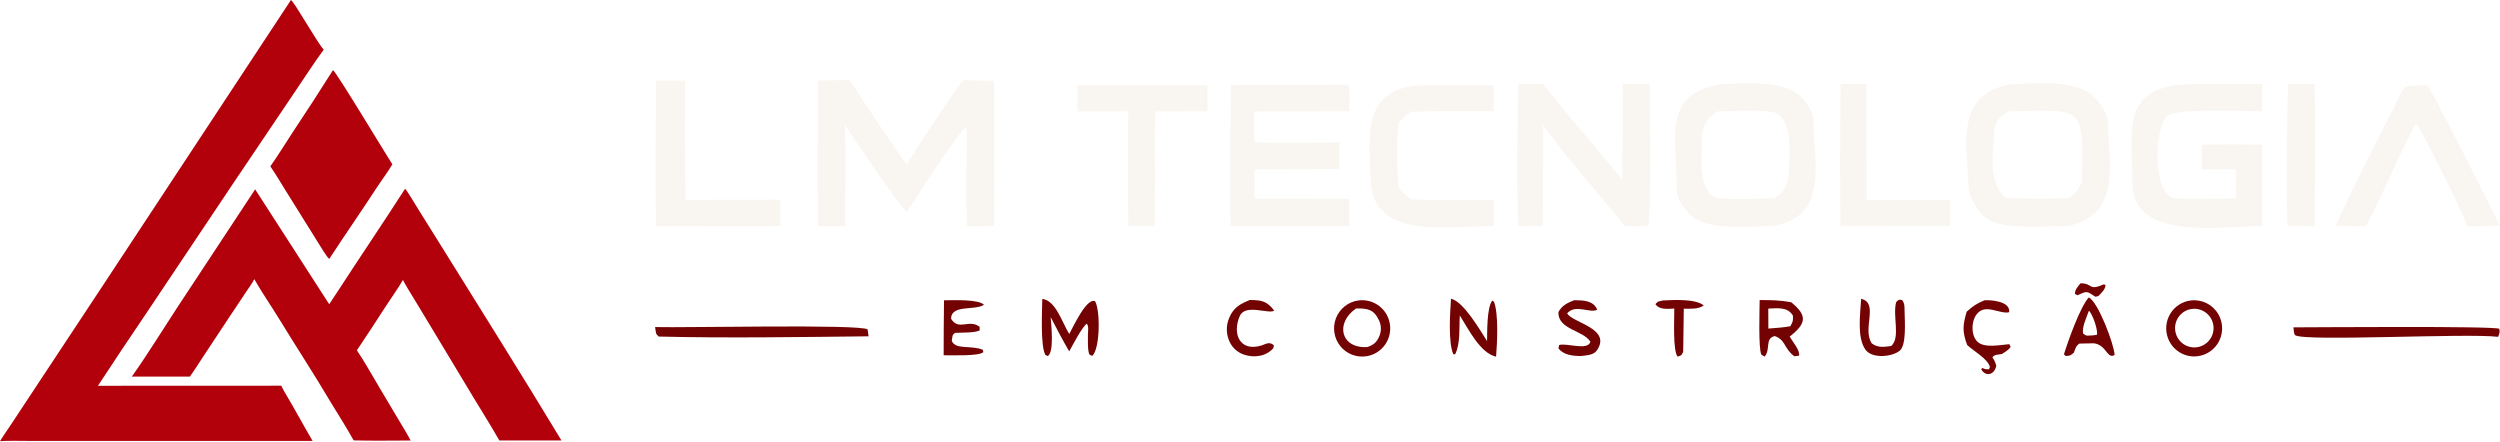
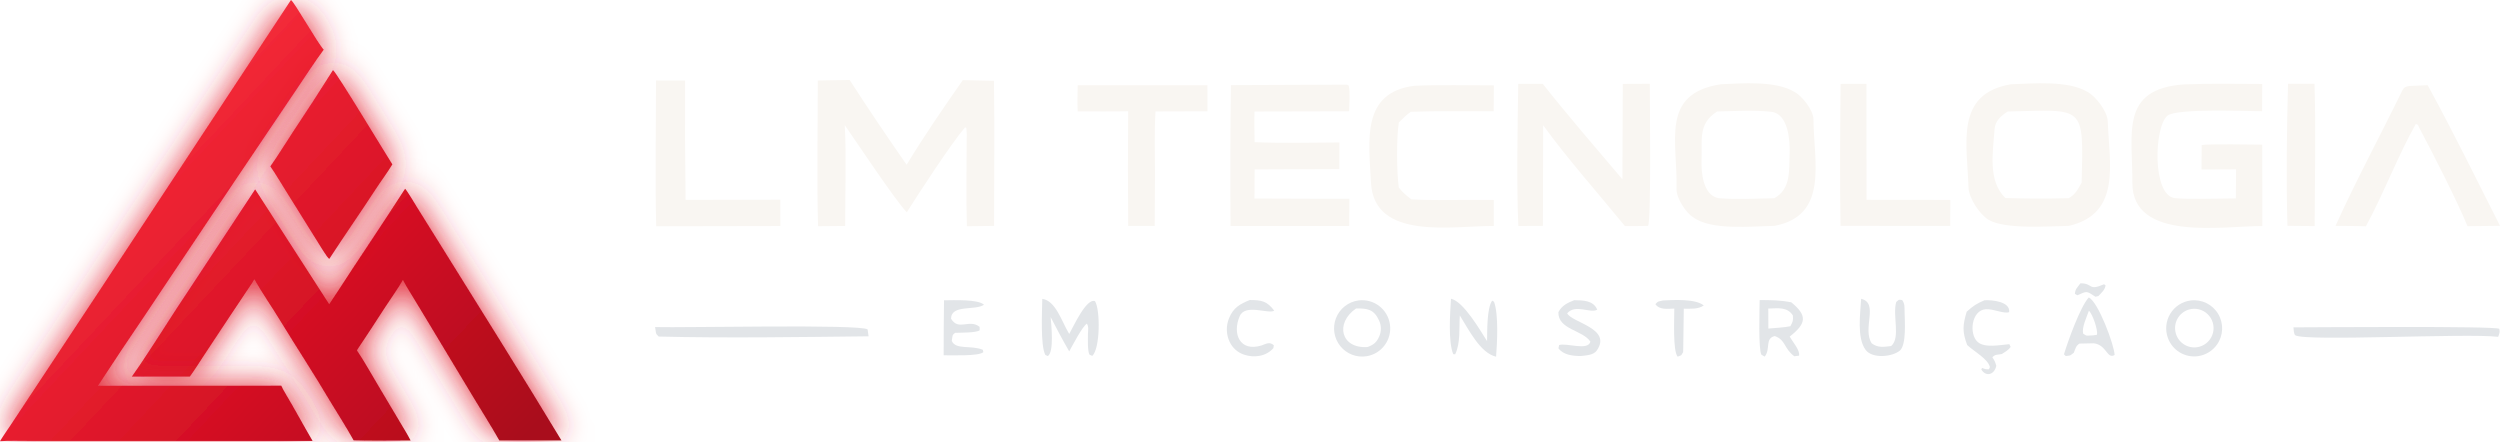
<svg xmlns="http://www.w3.org/2000/svg" preserveAspectRatio="none" overflow="visible" style="display: block;" width="187" height="33" viewBox="0 0 187 33" fill="none">
+   <defs>
+     <linearGradient id="lm-red-sheen" x1="5" y1="1" x2="39" y2="33" gradientUnits="userSpaceOnUse">
+       <stop offset="0" stop-color="#ff6973" />
+       <stop offset="0.28" stop-color="#f12635" />
+       <stop offset="0.62" stop-color="#d41024" />
+       <stop offset="1" stop-color="#a90b1b" />
+     </linearGradient>
+   </defs>
+   <style>path[fill="#B2010B"] { fill: url(#lm-red-sheen); filter: drop-shadow(0 0 1.2px #e22635); } path[fill="#730202"] { fill: #e2e5e8; }</style>
  <g id="Vector">
    <path fill-rule="evenodd" clip-rule="evenodd" d="M150.425 6.303C152.115 6.246 154.662 6.01 156.112 6.855C156.747 7.178 157.629 8.322 157.658 9.065C157.782 12.283 158.673 15.982 154.747 16.896C153.241 16.915 150 17.178 148.748 16.443C148.074 16.037 147.269 14.818 147.244 14.025C147.141 10.714 146.221 7.008 150.425 6.303ZM155.706 13.664C155.861 7.762 155.925 8.218 150.178 8.341C149.673 8.665 149.236 9.036 149.192 9.677C149.074 11.387 148.675 13.531 150.002 14.812C151.581 14.862 153.162 14.867 154.742 14.825C155.246 14.535 155.417 14.171 155.706 13.664Z" fill="#F9F6F2" />
    <path fill-rule="evenodd" clip-rule="evenodd" d="M128.73 6.301C130.357 6.23 132.817 6.032 134.206 6.864C134.778 7.147 135.642 8.245 135.646 8.916C135.664 12.076 136.815 16.131 132.726 16.895C130.981 16.926 127.989 17.25 126.653 16.253C126.114 15.934 125.386 14.823 125.405 14.135C125.503 10.615 124.149 6.997 128.73 6.301ZM132.494 8.363C131.221 8.22 129.753 8.308 128.44 8.339C127.003 9.262 127.334 10.418 127.277 11.964C127.244 12.851 127.362 14.585 128.532 14.82C129.852 14.94 131.363 14.852 132.714 14.829C133.976 14.132 133.812 12.767 133.864 11.487C133.903 10.536 133.769 8.507 132.494 8.363Z" fill="#F9F6F2" />
    <path d="M62.544 5.997L63.554 5.983C64.878 8.041 66.419 10.318 67.816 12.325C69.154 10.121 70.543 8.102 72.018 5.994L74.348 6.046C74.402 9.617 74.357 13.318 74.356 16.898L72.324 16.922C72.26 14.859 72.303 12.605 72.307 10.528C72.325 10.135 72.322 9.965 72.281 9.573L72.192 9.52C71.179 10.689 68.726 14.45 67.828 15.879C66.973 14.996 64.083 10.644 63.188 9.36C63.313 11.51 63.216 14.674 63.218 16.902L61.191 16.92C61.09 13.449 61.172 9.529 61.171 6.023L62.544 5.997Z" fill="#F9F6F2" />
    <path d="M163.338 6.315C165.244 6.234 167.296 6.277 169.213 6.282L169.204 8.316C168.369 8.334 162.804 8.069 162.116 8.659C161.121 9.514 160.979 14.62 162.677 14.82C163.496 14.916 166.053 14.851 167.243 14.841L167.257 12.667L164.672 12.678L164.688 10.85C165.186 10.755 168.531 10.815 169.216 10.82L169.221 16.907C166.335 16.892 159.469 18.122 159.5 13.654C159.525 9.995 158.553 6.662 163.338 6.315Z" fill="#F9F6F2" />
    <path d="M113.564 6.272L115.399 6.273C117.171 8.516 119.499 11.229 121.357 13.413L121.384 6.277L123.406 6.268C123.404 7.475 123.522 16.566 123.273 16.898C122.703 16.913 122.114 16.908 121.543 16.91C119.698 14.646 117.108 11.713 115.428 9.365L115.411 16.897L113.571 16.905C113.432 13.762 113.518 9.464 113.564 6.272Z" fill="#F9F6F2" />
    <path d="M100.749 6.331L100.888 6.406C100.992 6.915 100.931 7.777 100.914 8.325L93.837 8.342C93.813 9.112 93.831 9.865 93.845 10.634C95.849 10.722 98.16 10.665 100.189 10.656L100.18 12.646L93.846 12.673L93.835 14.848L98.044 14.863H100.933L100.919 16.904H92.046C92.016 13.392 92.026 9.879 92.074 6.367L100.749 6.331Z" fill="#F9F6F2" />
    <path d="M105.8 6.416C107.638 6.333 109.872 6.386 111.741 6.386L111.728 8.321C109.669 8.334 107.579 8.288 105.525 8.362C105.17 8.619 104.944 8.857 104.633 9.161C104.449 10.27 104.466 12.939 104.634 14.034C104.973 14.457 105.15 14.579 105.572 14.913C106.854 14.99 108.336 14.956 109.634 14.955L111.734 14.953L111.737 16.904C108.783 16.871 102.77 18.051 102.55 13.663C102.395 10.569 101.793 6.91 105.8 6.416Z" fill="#F9F6F2" />
    <path d="M180.219 6.43L181.592 6.375C183.449 9.768 185.249 13.428 187 16.892L184.57 16.919C183.828 15.096 181.917 11.346 180.967 9.572C180.831 9.298 180.934 9.373 180.703 9.273C179.414 11.544 178.281 14.516 176.968 16.929C176.238 16.897 175.431 16.906 174.694 16.897C176.214 13.534 178.053 10.131 179.679 6.796C179.821 6.506 179.938 6.486 180.219 6.43Z" fill="#F9F6F2" />
    <path d="M49.069 6.021L51.244 6.025C51.229 9.001 51.241 11.976 51.282 14.952L58.367 14.936L58.371 16.906L49.083 16.924C48.996 13.414 49.07 9.557 49.069 6.021Z" fill="#F9F6F2" />
    <path d="M80.611 6.38H90.314L90.321 8.325L86.431 8.337C86.341 9.786 86.39 11.549 86.394 13.022L86.372 16.901H84.388C84.364 14.042 84.363 11.183 84.386 8.323C83.147 8.347 81.855 8.33 80.611 8.332C80.58 7.695 80.602 7.021 80.611 6.38Z" fill="#F9F6F2" />
    <path d="M137.678 6.276L139.611 6.273L139.616 14.947L145.884 14.954L145.876 16.898L137.672 16.897C137.611 13.431 137.644 9.745 137.678 6.276Z" fill="#F9F6F2" />
    <path d="M171.144 6.267L173.126 6.27C173.229 9.656 173.148 13.492 173.136 16.911L171.1 16.893C171.004 13.613 171.051 9.532 171.144 6.267Z" fill="#F9F6F2" />
    <path fill-rule="evenodd" clip-rule="evenodd" d="M101.624 22.472C102.763 22.328 103.806 23.126 103.968 24.267C104.13 25.406 103.351 26.466 102.217 26.646C101.476 26.764 100.728 26.476 100.255 25.89C99.783 25.304 99.658 24.51 99.928 23.806C100.206 23.083 100.858 22.57 101.624 22.472ZM101.434 23.073C99.834 24.177 100.3 26.099 102.294 25.957C102.746 25.788 102.976 25.616 103.174 25.145C103.333 24.774 103.328 24.351 103.159 23.984C102.769 23.12 102.266 23.062 101.434 23.073Z" fill="#730202" />
    <path fill-rule="evenodd" clip-rule="evenodd" d="M163.864 22.475C164.687 22.372 165.493 22.766 165.919 23.48C166.346 24.195 166.311 25.095 165.831 25.775C165.498 26.245 164.987 26.559 164.417 26.64C163.934 26.708 163.443 26.606 163.027 26.349C162.628 26.103 162.324 25.729 162.162 25.289C161.939 24.688 162.003 24.018 162.335 23.47C162.666 22.922 163.229 22.555 163.864 22.475ZM165.126 23.494C164.75 23.135 164.213 23.007 163.717 23.158C162.962 23.388 162.531 24.185 162.753 24.945C162.973 25.706 163.762 26.146 164.522 25.933C165.022 25.794 165.408 25.394 165.533 24.89C165.657 24.385 165.502 23.851 165.126 23.494Z" fill="#730202" />
    <path d="M49 24.465C51.196 24.526 64.342 24.234 64.897 24.639L64.97 25.156C59.948 25.211 54.269 25.299 49.269 25.174C49.008 24.94 49.083 24.908 49 24.465Z" fill="#730202" />
    <path d="M171.55 24.486C172.897 24.486 186.641 24.374 186.945 24.595C187.014 24.849 186.949 24.947 186.862 25.195C184.492 24.909 172.514 25.555 171.695 25.083C171.567 25.009 171.57 24.633 171.55 24.486Z" fill="#730202" />
    <path fill-rule="evenodd" clip-rule="evenodd" d="M131.623 22.443C132.565 22.456 133.039 22.44 133.983 22.61C135.224 23.618 135.104 24.208 133.871 25.175C134.116 25.62 134.646 26.184 134.569 26.604L134.215 26.649C133.43 26.07 133.57 25.413 132.75 25.137C131.995 25.316 132.46 26.112 131.998 26.674L131.754 26.534C131.518 26.125 131.617 23.148 131.623 22.443ZM134.109 23.602C133.701 22.936 132.972 23.06 132.267 23.081L132.274 24.577C132.746 24.537 133.479 24.494 133.919 24.402C134.108 24.048 134.135 24 134.109 23.602Z" fill="#730202" />
    <path d="M77.963 22.356C78.96 22.479 79.424 24.06 79.931 24.898L79.98 24.978C80.291 24.434 81.261 22.274 81.907 22.527C82.308 23.169 82.299 26.07 81.703 26.621L81.494 26.529C81.337 26.238 81.38 25.361 81.378 24.977C81.39 24.693 81.446 24.43 81.296 24.209C80.938 24.45 80.247 25.809 79.976 26.282C79.475 25.419 79.046 24.601 78.588 23.716C78.638 24.312 78.857 26.33 78.377 26.634L78.192 26.549C77.814 25.841 77.95 23.295 77.963 22.356Z" fill="#730202" />
    <path fill-rule="evenodd" clip-rule="evenodd" d="M156.238 22.251C156.936 22.548 158.153 25.817 158.172 26.551C157.606 26.9 157.575 25.778 156.604 25.678C156.248 25.682 155.891 25.689 155.535 25.701C155.257 25.902 155.269 26.035 155.119 26.388C154.782 26.639 154.938 26.575 154.518 26.632L154.384 26.502C154.68 25.526 155.601 22.949 156.238 22.251ZM156.25 23.245C156.071 23.747 155.711 24.489 155.819 24.955C156.118 25.175 156.09 25.095 156.562 25.085L156.849 25.043C156.95 24.717 156.518 23.468 156.25 23.245Z" fill="#730202" />
    <path d="M108.534 22.346C109.471 22.539 110.724 24.722 111.232 25.515C111.25 24.779 111.208 23.051 111.615 22.488L111.752 22.57C112.102 23.503 111.99 25.644 111.907 26.68C110.716 26.416 109.83 24.599 109.194 23.594C109.133 24.518 109.26 25.65 108.846 26.502L108.704 26.491C108.313 25.575 108.468 23.393 108.534 22.346Z" fill="#730202" />
    <path d="M70.613 22.462C71.33 22.457 73.168 22.373 73.603 22.795C72.926 23.255 71.157 22.753 71.138 23.838C71.701 24.78 72.496 23.831 73.275 24.448L73.281 24.705C73.008 24.903 71.871 24.877 71.436 24.896C71.194 25.091 71.268 25.093 71.192 25.5C71.493 26.186 72.605 25.798 73.513 26.162L73.554 26.339C73.223 26.657 71.198 26.567 70.585 26.575C70.584 25.205 70.593 23.833 70.613 22.462Z" fill="#730202" />
    <path d="M148.441 22.459C149.025 22.428 150.383 22.559 150.284 23.349C149.881 23.492 149.106 23.09 148.538 23.13C147.449 23.206 147.266 25 147.935 25.583C148.465 26.046 149.6 25.802 150.298 25.744L150.396 25.949C150.231 26.193 149.981 26.322 149.733 26.483C149.338 26.553 149.26 26.494 149.029 26.721C149.217 27.021 149.219 27.022 149.323 27.36C149.179 28.048 148.542 28.204 148.202 27.637L148.257 27.523C148.517 27.619 148.503 27.624 148.777 27.621L148.846 27.457C148.688 26.839 147.716 26.331 147.144 25.808C146.765 24.786 146.815 24.316 147.108 23.315C147.611 22.863 147.835 22.721 148.441 22.459Z" fill="#730202" />
    <path d="M117.75 22.455C118.39 22.467 119.182 22.454 119.474 23.165C118.939 23.468 117.858 22.711 117.226 23.435C117.562 24.137 120.603 24.558 119.439 26.219C119.191 26.572 118.644 26.58 118.247 26.63C117.652 26.631 116.937 26.554 116.571 26.052L116.624 25.809C117.196 25.63 118.772 26.263 118.963 25.558C118.394 24.683 116.527 24.653 116.568 23.349C116.818 22.854 117.262 22.645 117.75 22.455Z" fill="#730202" />
    <path d="M139.213 22.35C140.559 22.669 139.277 24.577 140.006 25.683C140.474 26.032 140.89 25.948 141.46 25.884C142.18 25.25 141.544 23.623 141.837 22.588C142.101 22.376 141.956 22.417 142.279 22.441C142.49 22.729 142.452 22.967 142.463 23.334C142.478 24.034 142.604 25.747 142.127 26.21C141.542 26.71 140.051 26.841 139.552 26.176C138.876 25.274 139.156 23.428 139.213 22.35Z" fill="#730202" />
    <path d="M93.488 22.441C94.35 22.448 94.762 22.507 95.313 23.238C94.875 23.515 93.147 22.693 92.732 23.646C92.155 24.968 92.739 26.344 94.367 25.839C94.744 25.702 94.964 25.549 95.282 25.825L95.249 26.039C94.713 26.664 93.8 26.784 93.049 26.526C92.575 26.367 92.187 26.021 91.975 25.567C91.714 25.013 91.698 24.373 91.931 23.806C92.249 23.012 92.764 22.728 93.488 22.441Z" fill="#730202" />
    <path d="M124.393 22.474C125.184 22.435 126.82 22.337 127.442 22.848C127.017 23.143 126.455 23.09 125.947 23.09L125.907 26.034L125.898 26.338C125.705 26.651 125.835 26.538 125.488 26.678C125.117 26.238 125.242 23.845 125.238 23.081C124.748 23.099 124.132 23.194 123.824 22.752C124.048 22.501 124.004 22.576 124.393 22.474Z" fill="#730202" />
    <path d="M155.614 21.192C156.58 21.178 156.171 21.794 157.384 21.262L157.498 21.35C157.43 21.709 157.216 21.869 156.96 22.143L156.741 22.197C156.041 21.738 156.119 21.769 155.385 22.086L155.204 21.979C155.23 21.61 155.372 21.53 155.614 21.192Z" fill="#730202" />
    <path d="M30.301 14.118C30.444 14.244 31.102 15.353 31.235 15.568C31.767 16.408 32.293 17.252 32.815 18.098C35.876 23.019 39.003 27.992 42 32.949L37.349 32.947C36.773 31.923 36.025 30.74 35.41 29.722L32.175 24.347L30.903 22.244C30.66 21.842 30.347 21.351 30.138 20.938C29.86 21.453 29.195 22.388 28.857 22.909C28.144 24.005 27.427 25.121 26.696 26.202C27.276 27.054 27.868 28.143 28.412 29.041C28.91 29.865 29.403 30.692 29.889 31.523C30.154 31.971 30.482 32.493 30.716 32.951C29.333 32.954 27.829 32.978 26.454 32.942C25.91 31.969 25.316 31.032 24.733 30.081C23.524 28.03 22.188 25.998 20.948 23.965C20.331 22.952 19.607 21.908 19.023 20.883C18.909 21.113 18.535 21.648 18.375 21.887L17.142 23.734L15.198 26.674C14.876 27.162 14.543 27.703 14.199 28.171L9.858 28.171C10.946 26.647 12.137 24.716 13.173 23.132L19.085 14.163L24.626 22.758C24.806 22.467 25.005 22.187 25.191 21.9C26.877 19.297 28.626 16.728 30.301 14.118Z" fill="#B2010B" />
    <path d="M21.764 0C22.01 0.131 23.759 3.241 24.216 3.715C23.549 4.605 22.796 5.785 22.155 6.724L17.422 13.749L10.988 23.365C9.752 25.185 8.532 27.016 7.326 28.856L21.042 28.85C21.122 29.03 21.227 29.224 21.328 29.393C22.034 30.575 22.688 31.797 23.383 32.983L2.229 32.981C1.569 32.981 0.644 32.954 0 33C0.236 32.605 0.565 32.147 0.822 31.756L7.75 21.271L21.764 0Z" fill="#B2010B" />
    <path d="M24.908 5.242C25.211 5.472 28.83 11.494 29.349 12.295C29.012 12.86 28.483 13.57 28.111 14.142C26.975 15.889 25.765 17.618 24.631 19.365C24.491 19.313 23.868 18.265 23.736 18.056L21.443 14.378C21.051 13.75 20.635 13.046 20.22 12.443C20.795 11.636 21.372 10.686 21.923 9.849C22.938 8.327 23.933 6.791 24.908 5.242Z" fill="#B2010B" />
  </g>
</svg>
